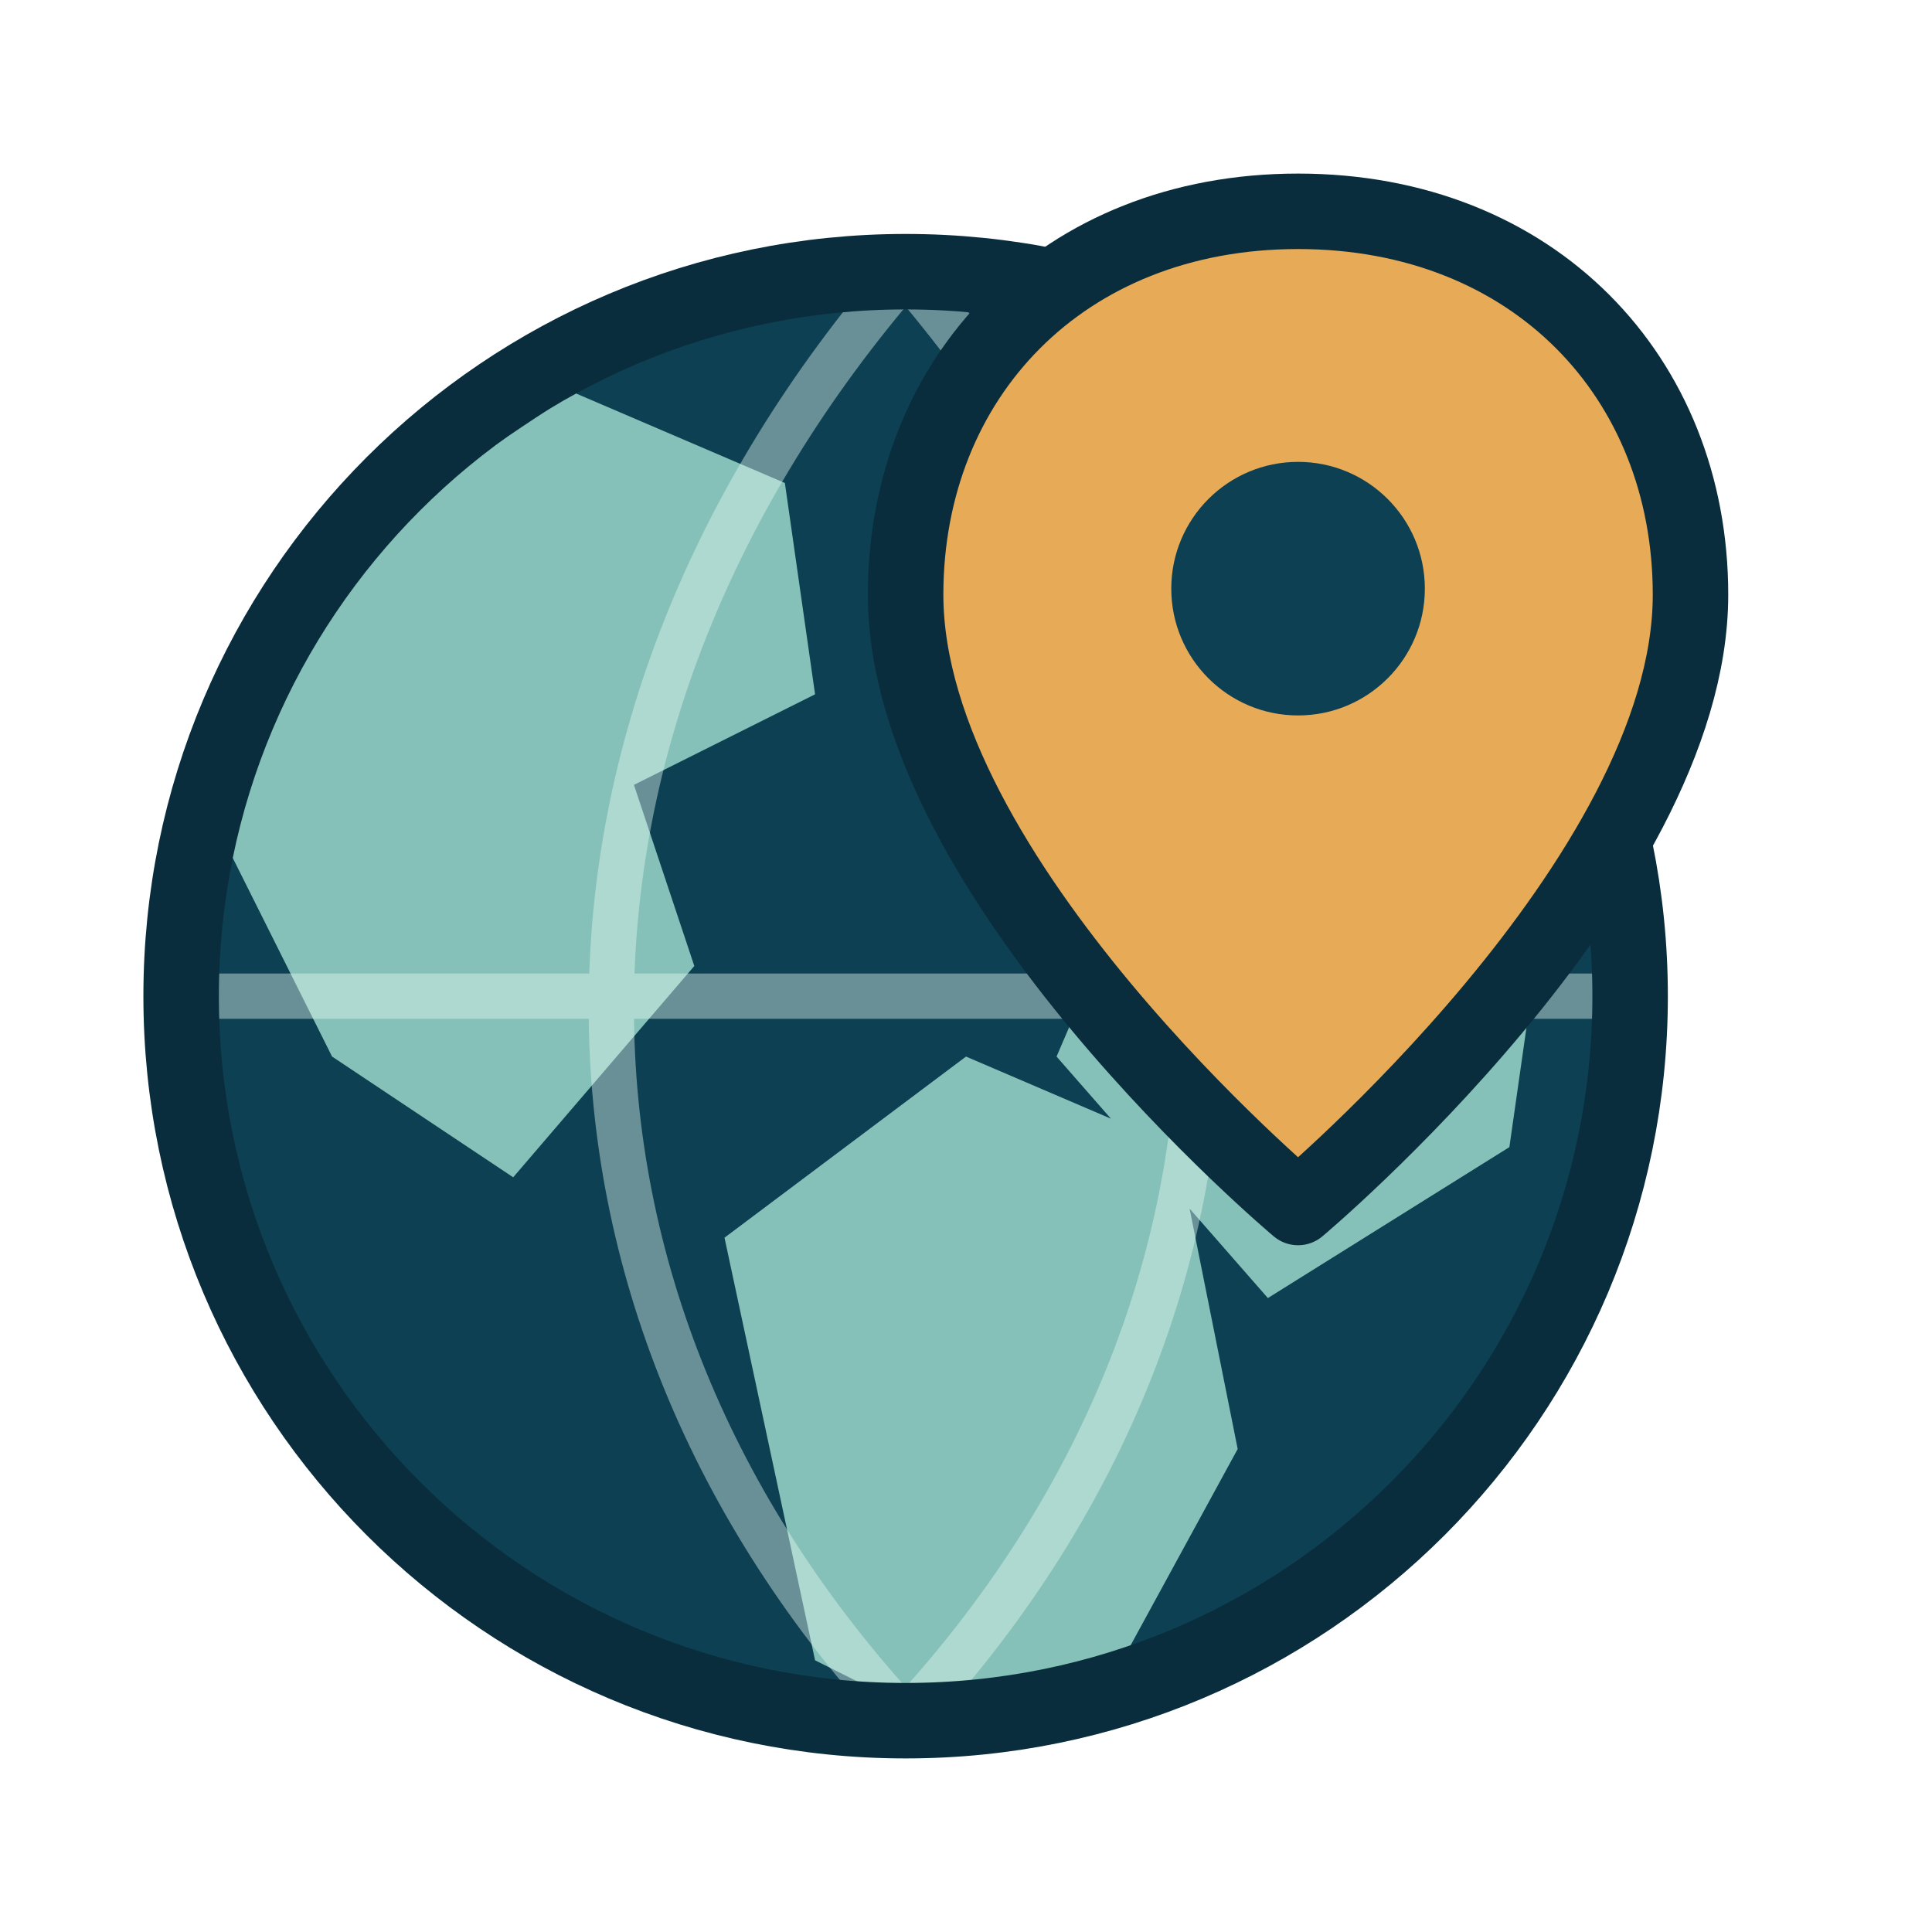
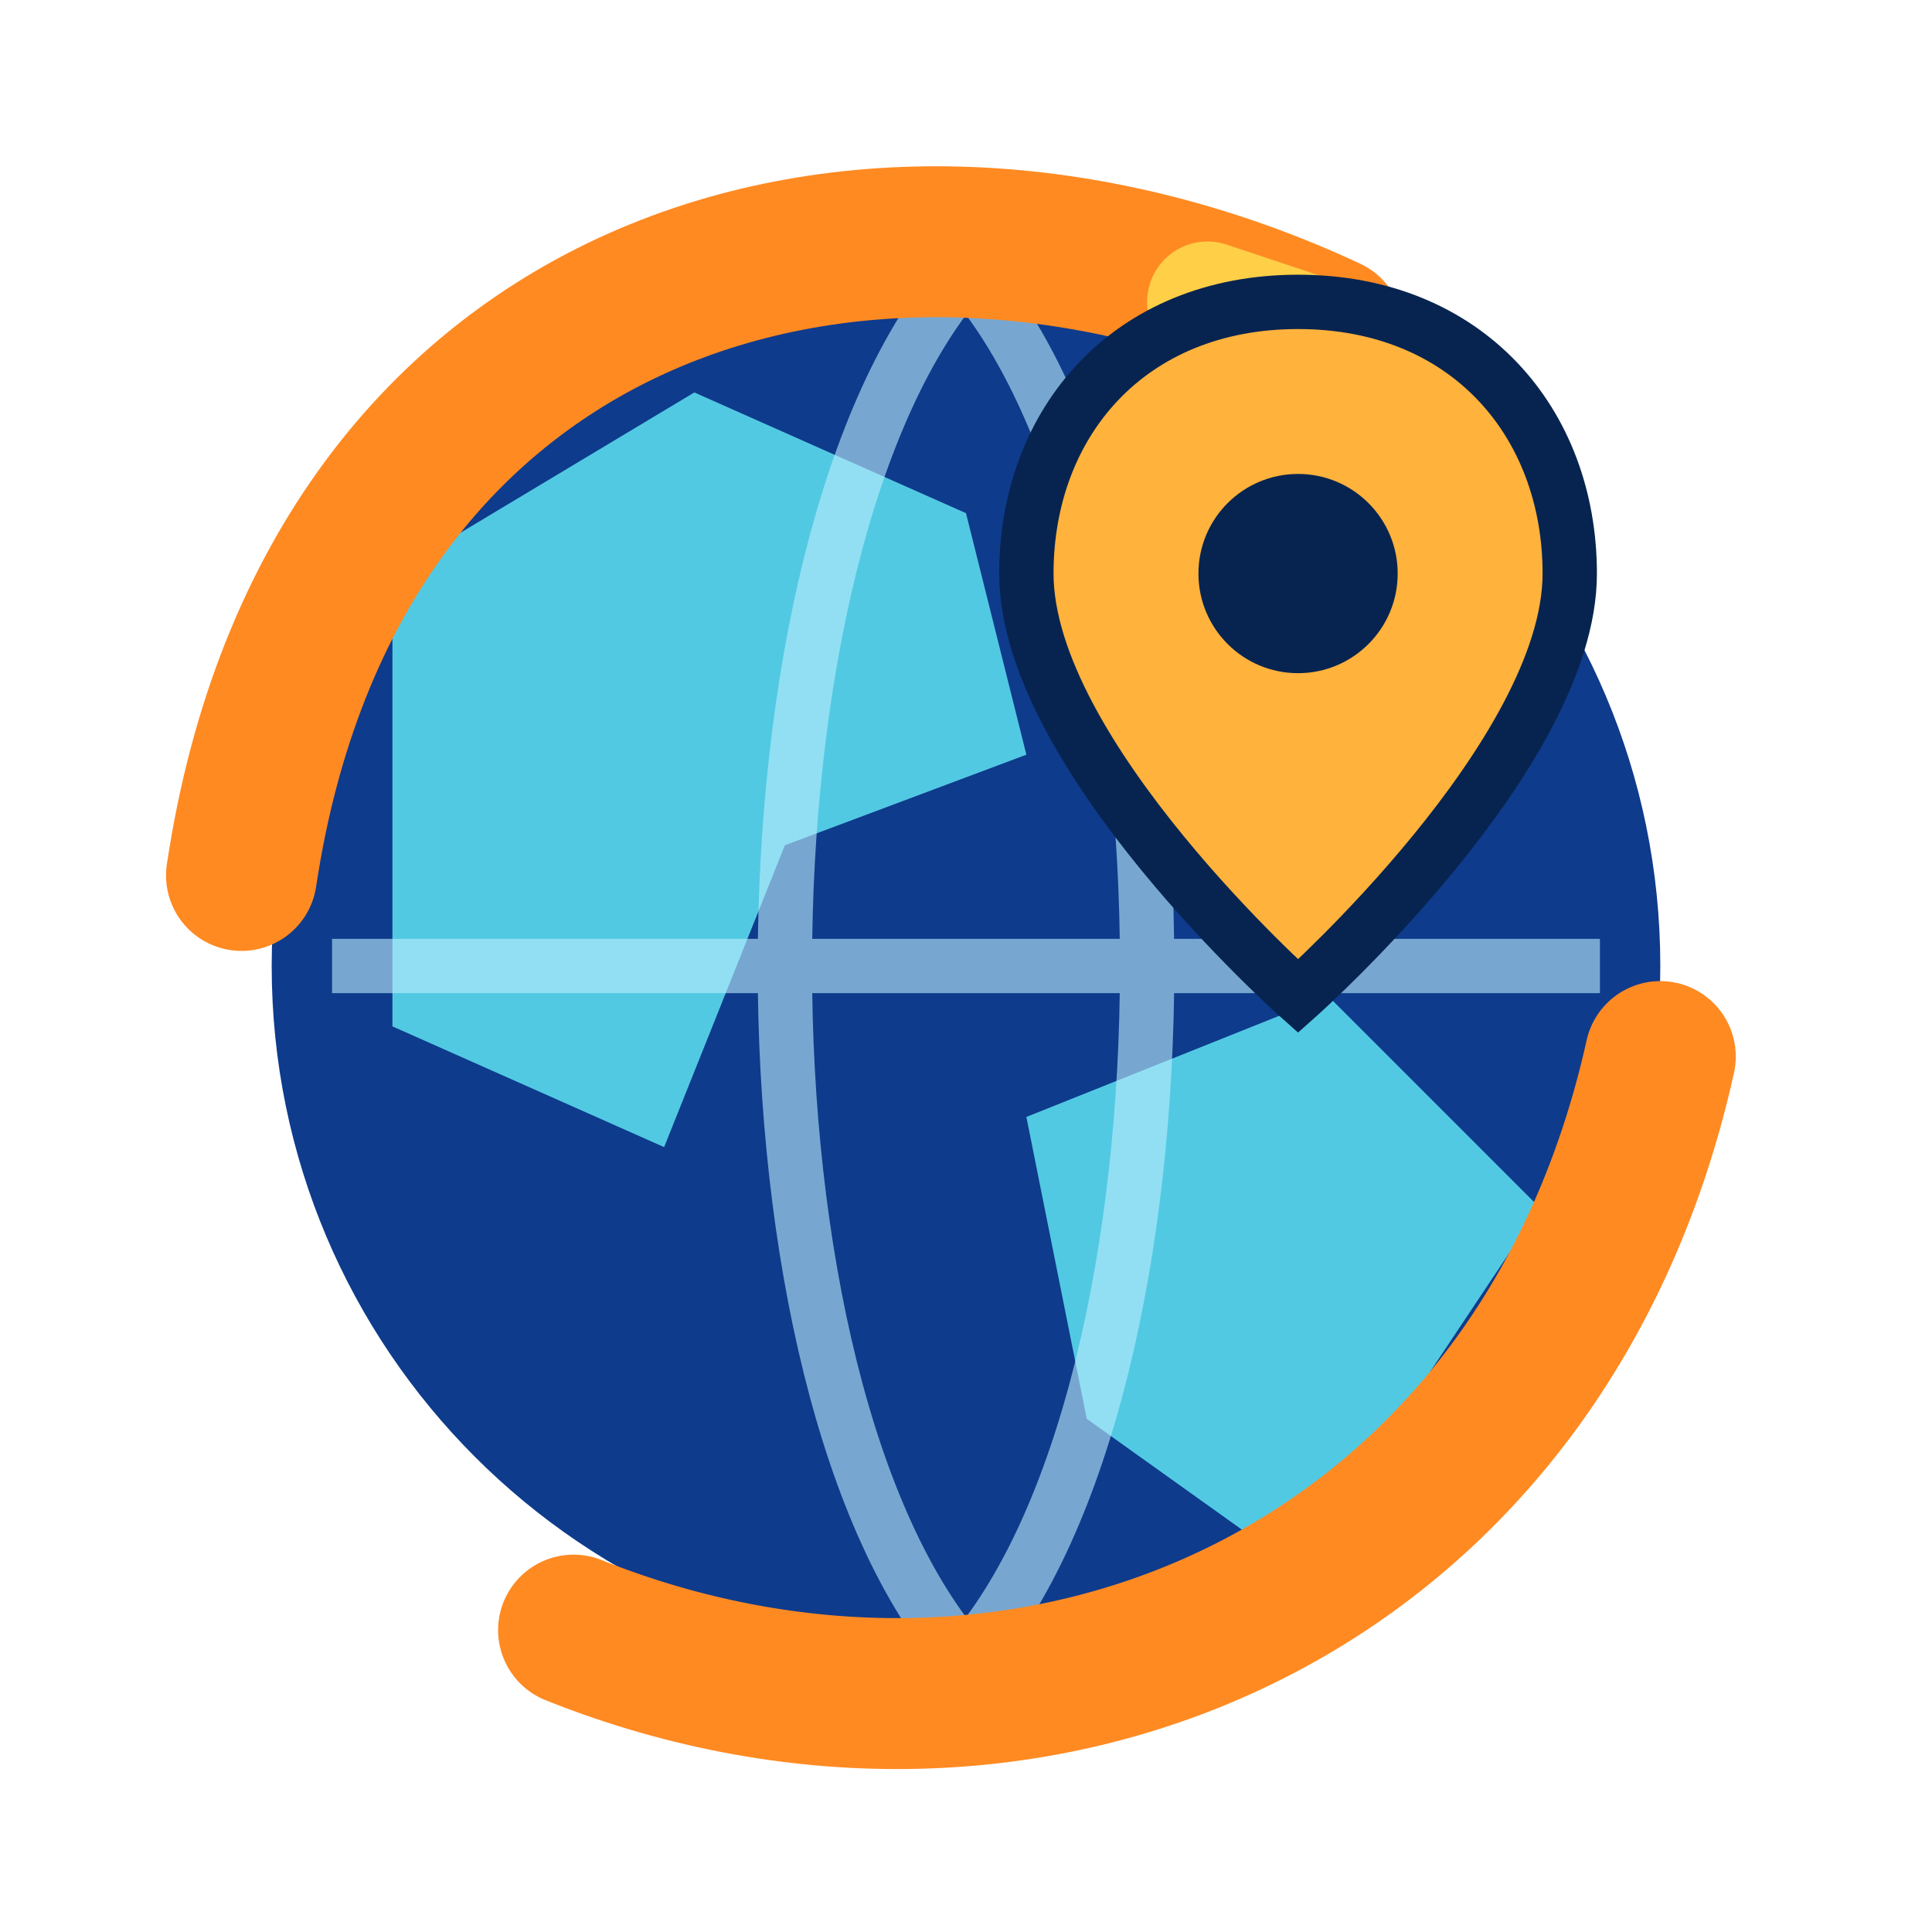
- <svg xmlns="http://www.w3.org/2000/svg" viewBox="0 0 64 64" role="img" aria-label="Globo con posizione geografica">
+ <svg xmlns="http://www.w3.org/2000/svg" viewBox="0 0 64 64" role="img" aria-label="Capitali: globo con orbita in movimento">
  <style>
- @keyframes pin{0%,100%{transform:translateY(0)}50%{transform:translateY(-3px)}}
- #motion{animation:pin 2.9s ease-in-out infinite}
- @media(prefers-reduced-motion:reduce){#motion{animation:none}}
+ #motion{transform-origin:32px 32px;animation:orbit 3.6s linear infinite}
+ #pin{transform-origin:43px 19px;animation:pin 3.6s ease-in-out infinite}
+ @keyframes orbit{to{transform:rotate(360deg)}}
+ @keyframes pin{0%,100%{transform:translateY(0)}45%{transform:translateY(-2px)}}
+ @media(prefers-reduced-motion:reduce){#motion,#pin{animation:none}}
</style>
-   <defs>
-     <clipPath id="globe">
-       <circle cx="30" cy="33" r="24" />
-     </clipPath>
-   </defs>
-   <circle cx="30" cy="33" r="24" fill="#0C4052" />
-   <g clip-path="url(#globe)">
-     <path d="M10 19 19 13 26 16 27 23 21 26 23 32 17 39 11 35 7 27ZM24 41l8-6 7 3 2 10-6 11-8-4ZM37 11l9 7-3 8 8 5-1 7-8 5-7-8 3-7-6-8Z" fill="#85C1B8" />
-     <path d="M7 33h46M30 9c-13 15-13 34 0 48M30 9c13 15 13 34 0 48" fill="none" stroke="#E5FAF3" stroke-width="1.5" stroke-opacity=".43" />
+   <circle cx="32" cy="32" r="23" fill="#0E3B8C" />
+   <path d="M13 19 23 13l9 4 2 8-8 3-4 10-9-4ZM34 37l10-4 7 7-8 12-7-5ZM38 10l8 5 4 10-7 4-7-7Z" fill="#52C9E3" />
+   <path d="M11 32h42M32 9c-8 9-8 37 0 46M32 9c8 9 8 37 0 46" stroke="#BCEEFE" stroke-width="1.8" opacity=".6" fill="none" />
+   <g id="motion">
+     <path d="M8 29C11 9 29 4 44 11M55 35C51 53 34 60 19 54" fill="none" stroke="#FF8A22" stroke-width="5" stroke-linecap="round" />
+     <path d="M46 12l-6-2 2 8" fill="none" stroke="#FFCF47" stroke-width="4" stroke-linecap="round" stroke-linejoin="round" />
  </g>
-   <circle cx="30" cy="33" r="24" fill="none" stroke="#092D3C" stroke-width="2.5" />
-   <g id="motion">
-     <path d="M43 7c-7.8 0-13 5.5-13 12.7C30 29.1 43 40 43 40s13-10.9 13-20.3C56 12.5 50.8 7 43 7Z" fill="#E7AB58" stroke="#092D3C" stroke-width="2.5" stroke-linejoin="round" />
-     <circle cx="43" cy="19.5" r="4.2" fill="#0C4052" />
+   <g id="pin">
+     <path d="M43 10c-5.6 0-9 4-9 9 0 6 9 14 9 14s9-8 9-14c0-5-3.4-9-9-9Z" fill="#FFB23C" stroke="#072450" stroke-width="1.8" />
+     <circle cx="43" cy="19" r="3.3" fill="#072450" />
  </g>
</svg>
